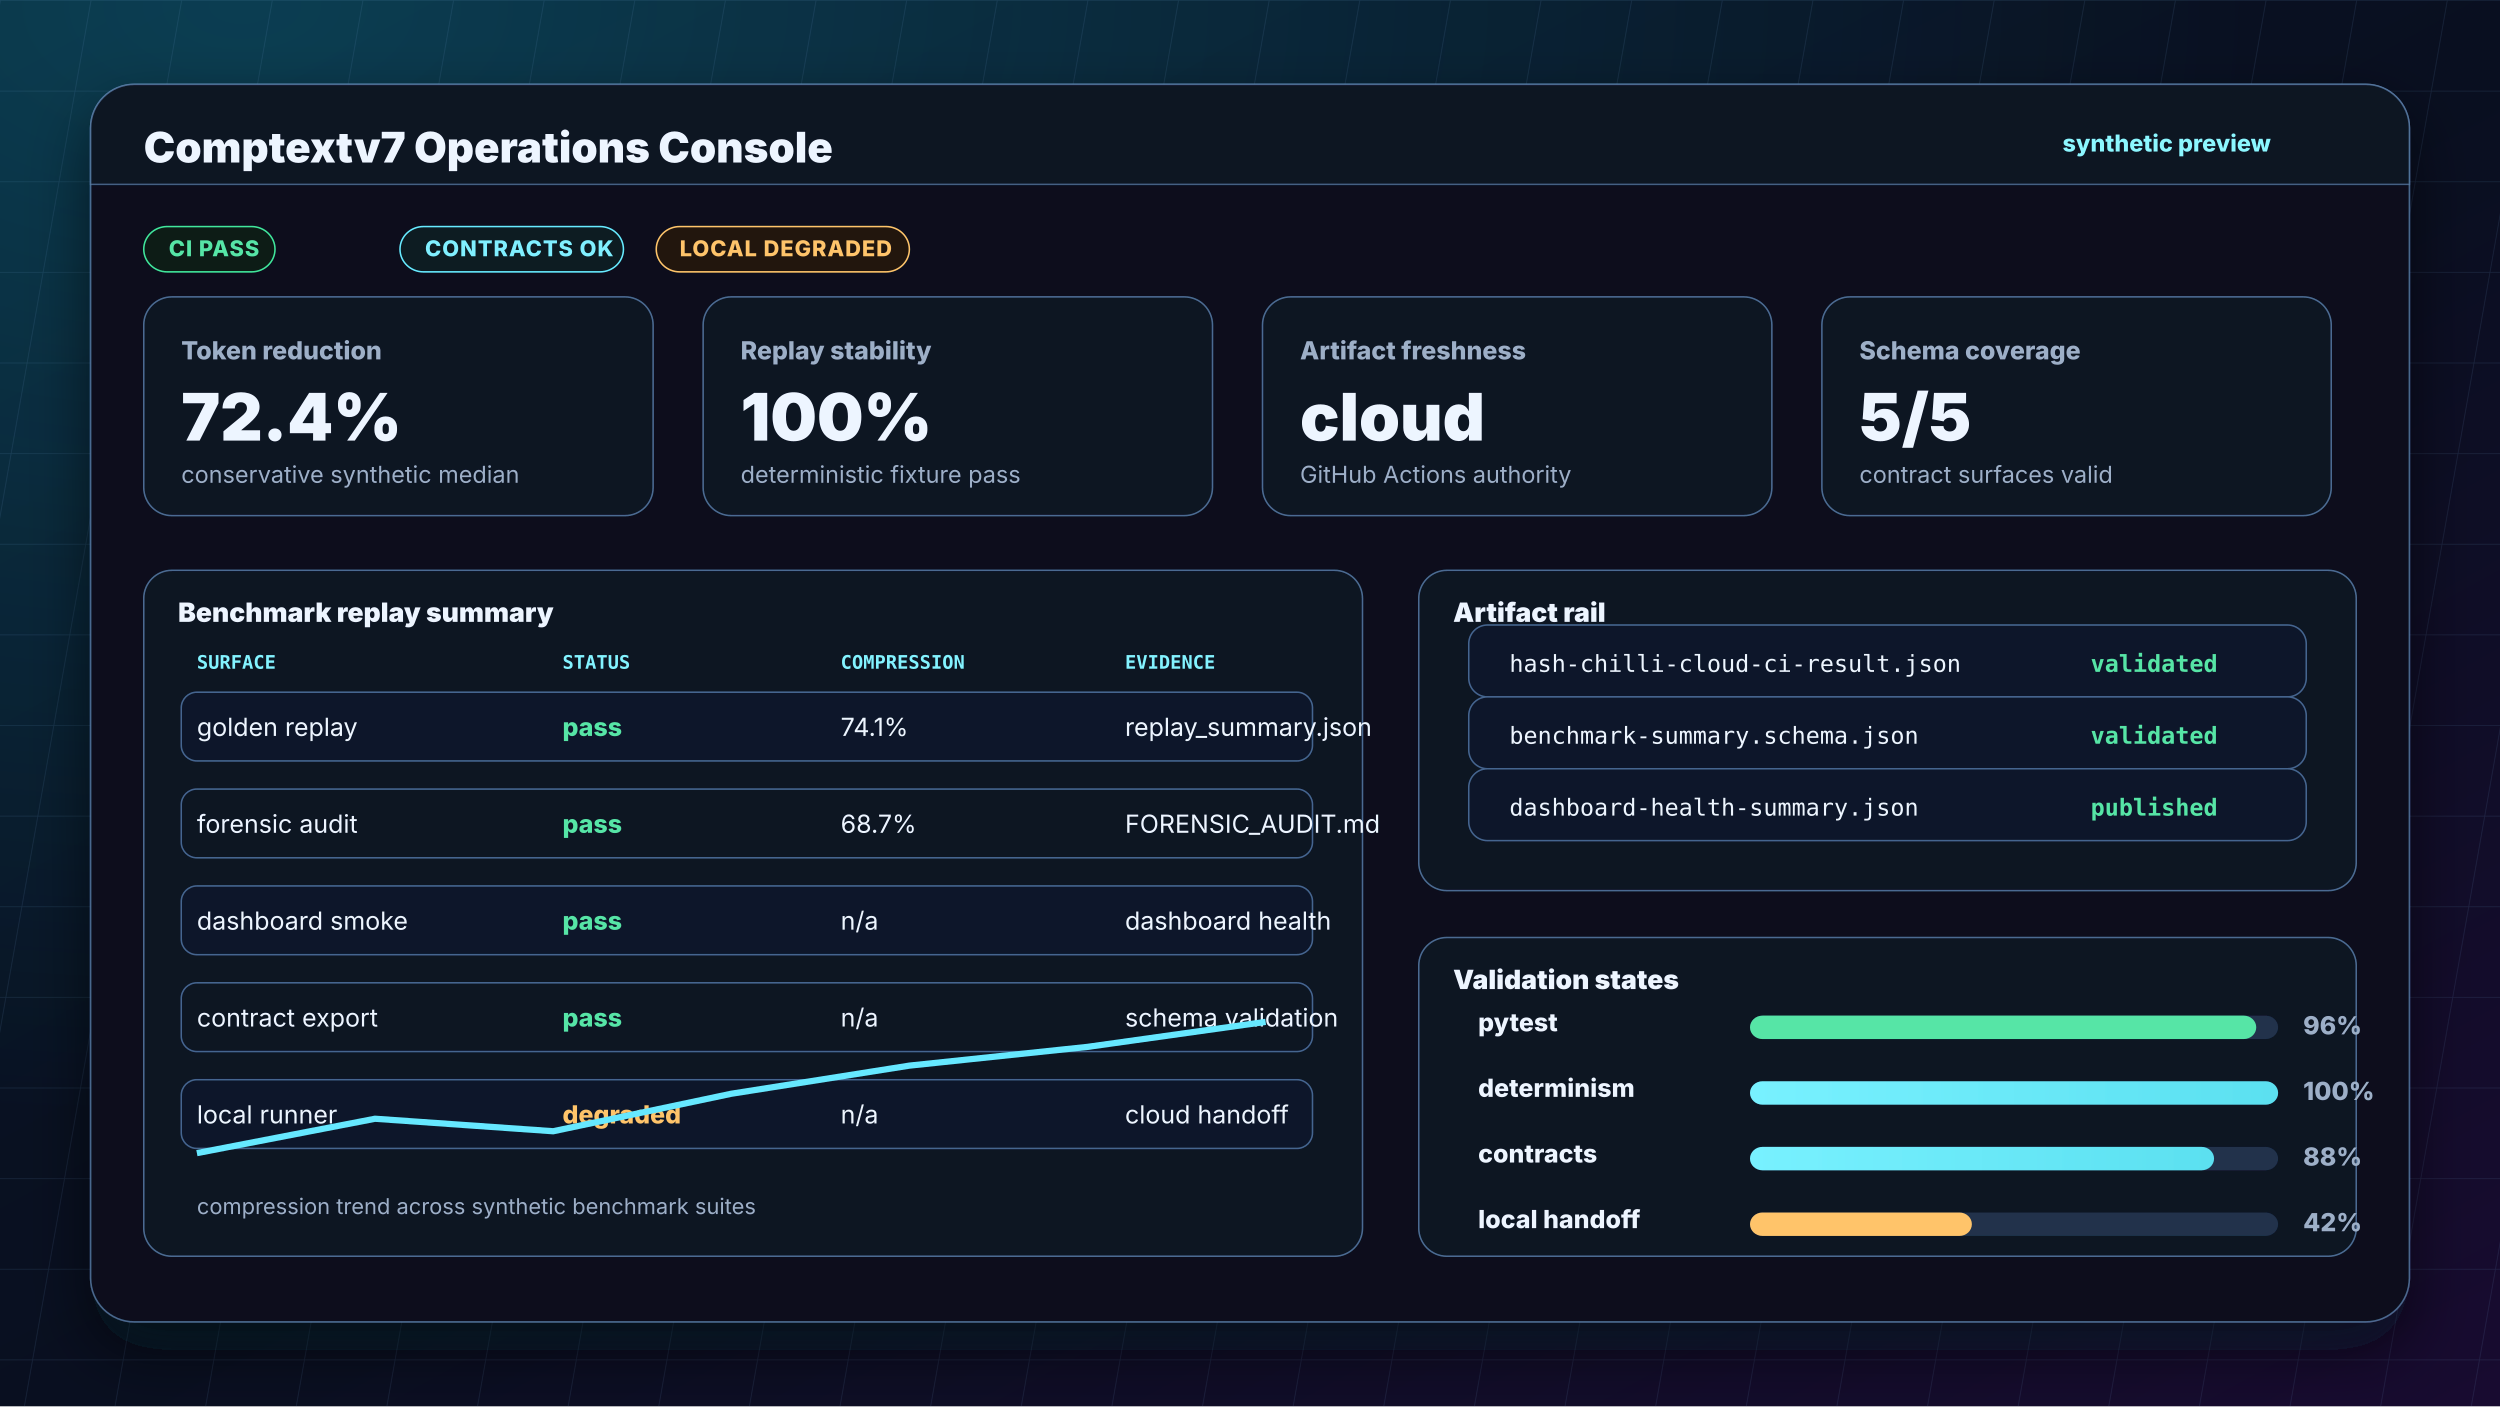
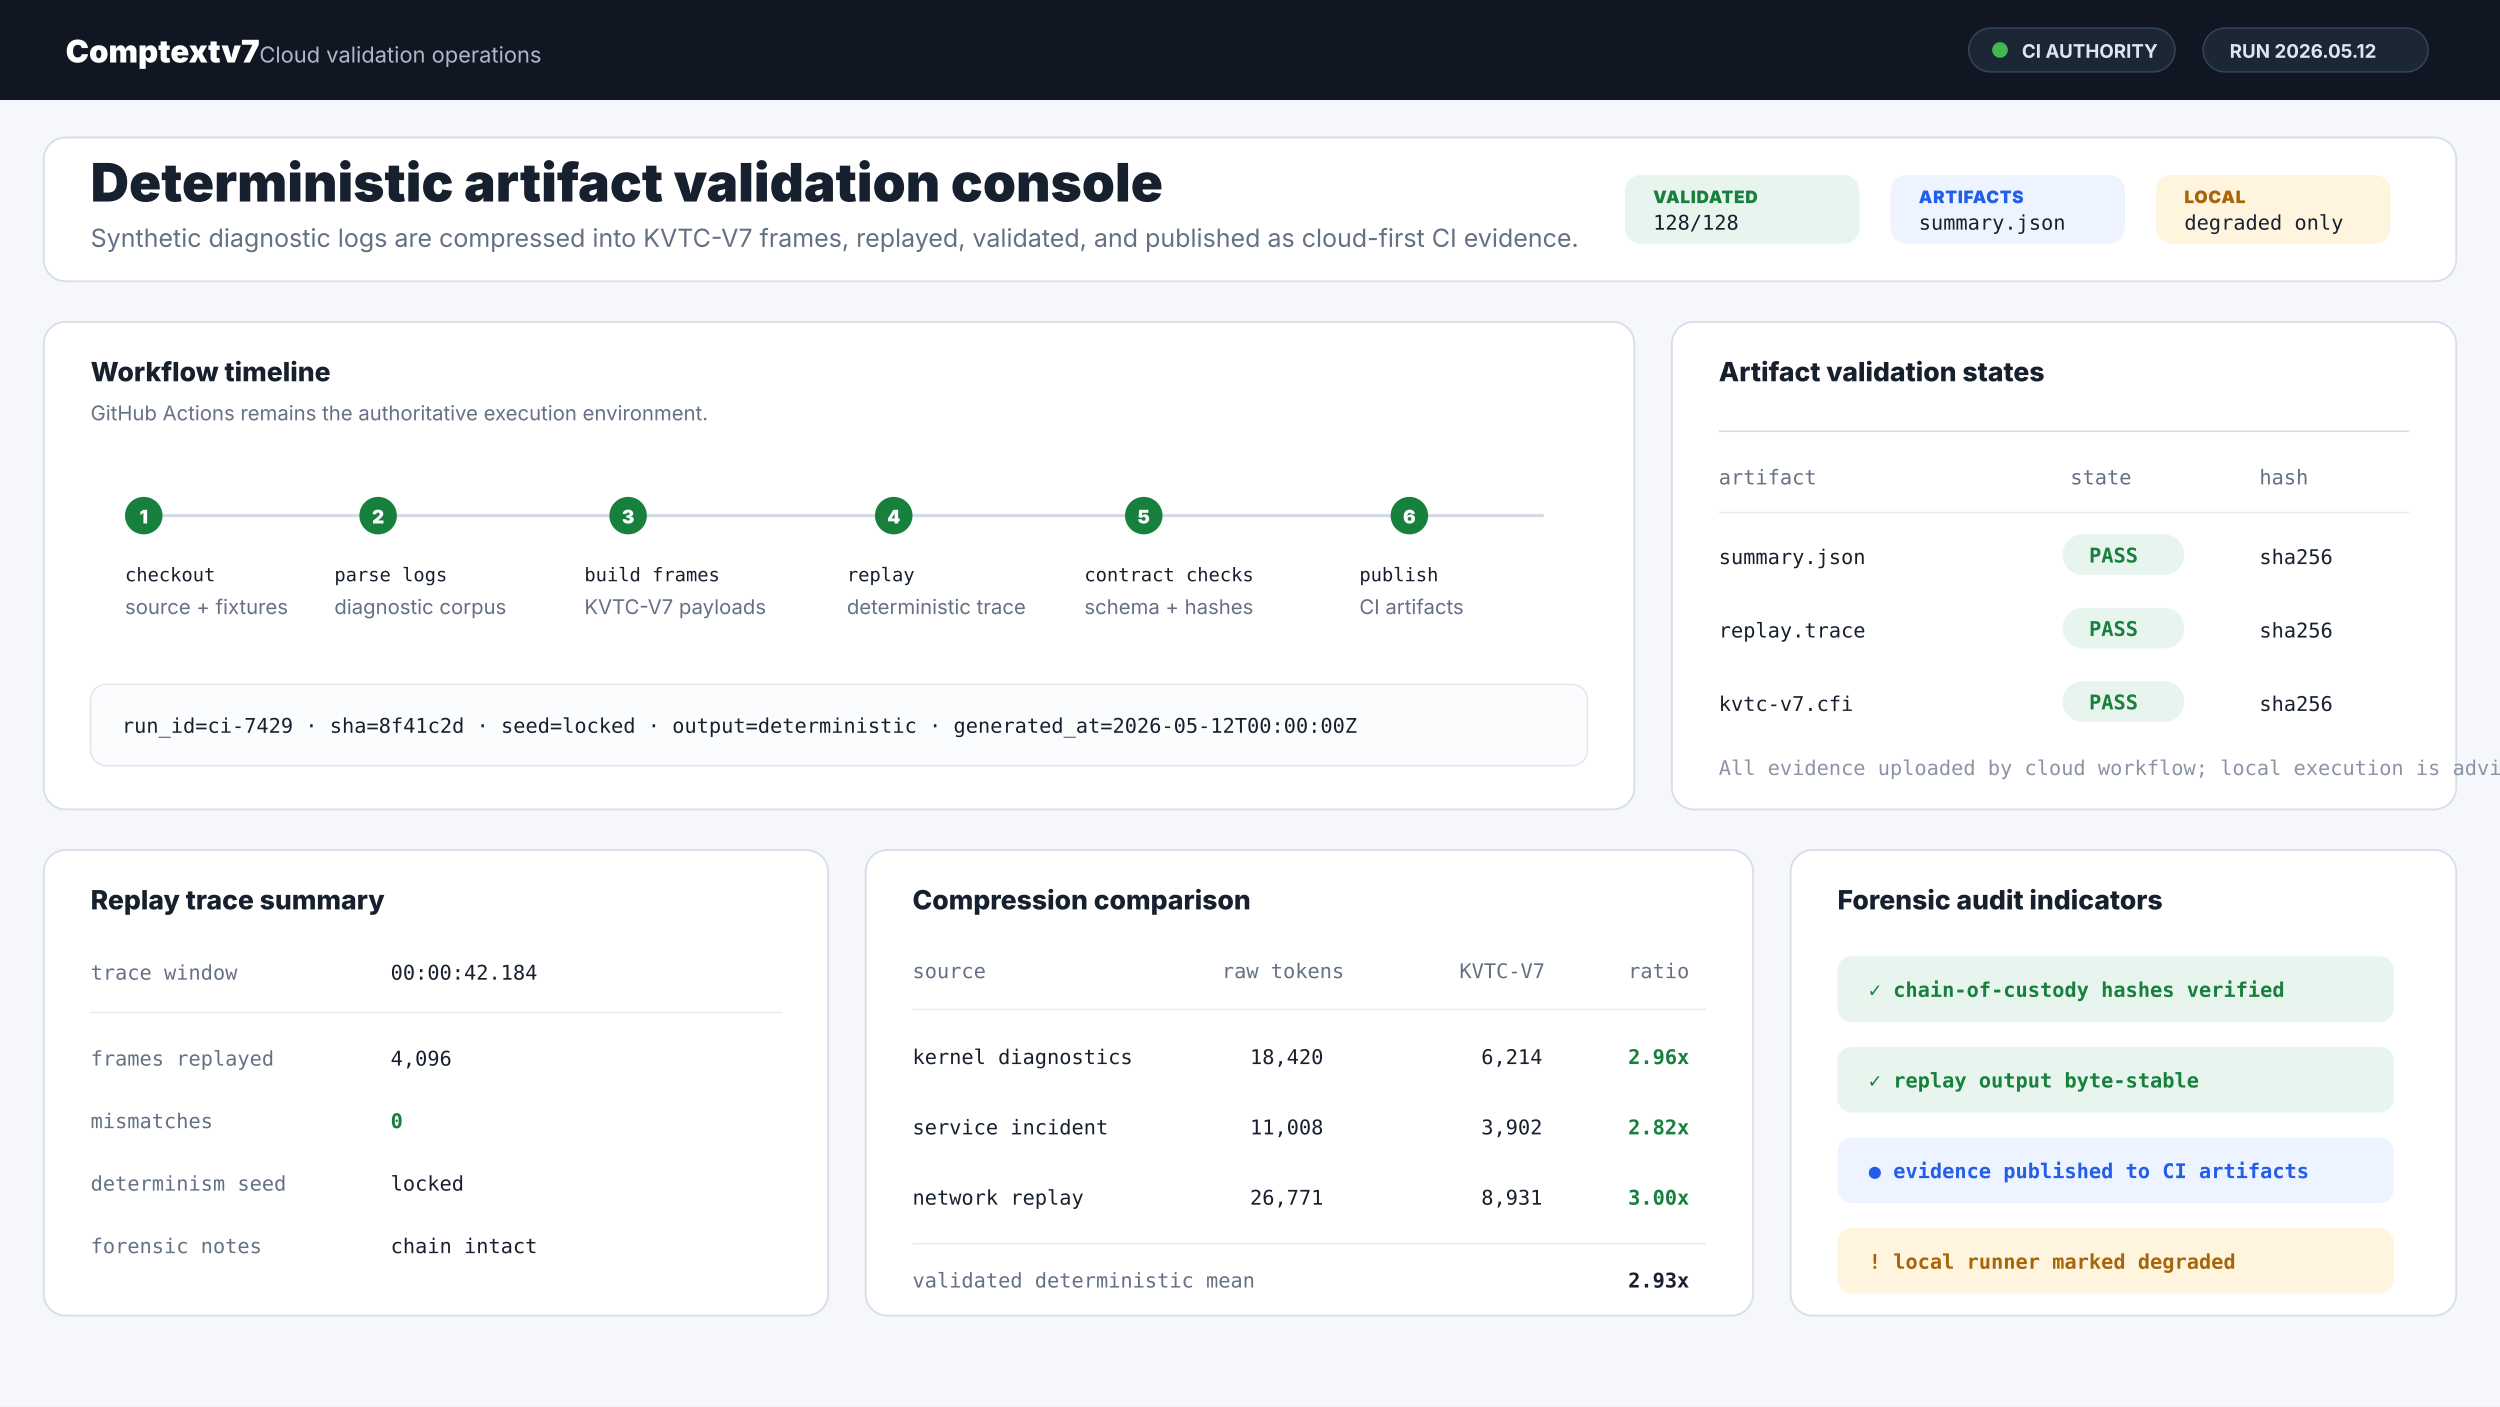
<svg xmlns="http://www.w3.org/2000/svg" width="1600" height="900" viewBox="0 0 1600 900" role="img" aria-labelledby="title desc">
  <defs>
-     <linearGradient id="bg" x1="0" y1="0" x2="1" y2="1">
-       <stop offset="0" stop-color="#071827" />
-       <stop offset=".52" stop-color="#090f20" />
-       <stop offset="1" stop-color="#180b30" />
-     </linearGradient>
-     <radialGradient id="cyan" cx="10%" cy="0" r="80%">
-       <stop offset="0" stop-color="#1ad8ff" stop-opacity=".2" />
-       <stop offset="1" stop-color="#1ad8ff" stop-opacity="0" />
-     </radialGradient>
-     <pattern id="grid" width="58" height="58" patternUnits="userSpaceOnUse" patternTransform="skewX(-10)">
-       <path d="M58 0H0V58" fill="none" stroke="#75a7d8" stroke-opacity=".14" />
-     </pattern>
-     <filter id="shadow" x="-20%" y="-20%" width="140%" height="150%">
-       <feDropShadow dx="0" dy="18" stdDeviation="20" flood-color="#000814" flood-opacity=".55" />
-     </filter>
-     <linearGradient id="bar" x1="0" x2="1">
-       <stop offset="0" stop-color="#78f1ff" />
-       <stop offset="1" stop-color="#5be0f0" />
-     </linearGradient>
-     <style>.sans{font-family:Inter,ui-sans-serif,system-ui,-apple-system,BlinkMacSystemFont,"Segoe UI",sans-serif}.mono{font-family:"SFMono-Regular","JetBrains Mono",Consolas,monospace}.panel{fill:#070e1c;stroke:#5f83ae;stroke-opacity:.75}.card{fill:#0b1323;stroke:#6188b6;stroke-opacity:.76}.muted{fill:#9dafc7}.text{fill:#edf5ff}.cyan{fill:#80efff}.ok{fill:#57e5a6}.warn{fill:#ffc46a}</style>
+     <style>
+       .sans{font-family:Inter,ui-sans-serif,system-ui,-apple-system,BlinkMacSystemFont,"Segoe UI",sans-serif}
+       .mono{font-family:"SFMono-Regular","JetBrains Mono",Consolas,monospace}
+       .bg{fill:#f5f7fa}.panel{fill:#ffffff;stroke:#d8dee8;stroke-width:1.2}.panel-soft{fill:#fbfcfe;stroke:#d8dee8;stroke-width:1.2}
+       .ink{fill:#17202e}.muted{fill:#647084}.subtle{fill:#8a94a6}.line{stroke:#d8dee8;stroke-width:1}.rule{stroke:#e8ecf2;stroke-width:1}
+       .green{fill:#17803d}.green-bg{fill:#e8f5ee}.amber{fill:#a86408}.amber-bg{fill:#fff5df}.red{fill:#b42318}.red-bg{fill:#feeceb}.blue{fill:#235ee8}.blue-bg{fill:#edf3ff}
+       .chip{font-size:13px;font-weight:750;letter-spacing:.3px}.h1{font-size:34px;font-weight:850}.h2{font-size:17px;font-weight:800}.small{font-size:13px}.micro{font-size:11px;letter-spacing:.45px}.mono12{font-size:12px}.mono13{font-size:13px}
+     </style>
  </defs>
-   <rect width="1600" height="900" fill="url(#bg)" />
-   <rect width="1600" height="900" fill="url(#cyan)" />
-   <rect width="1600" height="900" fill="url(#grid)" />
-   <g filter="url(#shadow)" class="sans">
-     <rect x="58" y="54" width="1484" height="792" rx="28" class="panel" />
-     <path d="M86 54h1428a28 28 0 0 1 28 28v36H58V82a28 28 0 0 1 28-28Z" fill="#0b1323" stroke="#5f83ae" stroke-opacity=".7" />
-     <text x="92" y="104" font-size="27" font-weight="850" class="text">Comptextv7 Operations Console</text>
-     <text x="1320" y="97" font-size="15" font-weight="800" fill="#8cf7ff">synthetic preview</text>
-     <g font-size="14" font-weight="800" letter-spacing=".6">
-       <rect x="92" y="145" width="84" height="29" rx="15" fill="#071a18" stroke="#42e69b" />
-       <text x="108" y="164" class="ok">CI PASS</text>
-       <rect x="256" y="145" width="143" height="29" rx="15" fill="#071a22" stroke="#68eaff" />
-       <text x="272" y="164" class="cyan">CONTRACTS OK</text>
-       <rect x="420" y="145" width="162" height="29" rx="15" fill="#201611" stroke="#ffc46a" />
-       <text x="435" y="164" class="warn">LOCAL DEGRADED</text>
+   <rect width="1600" height="900" class="bg" />
+   <rect x="0" y="0" width="1600" height="64" fill="#101723" />
+   <g class="sans">
+     <text x="42" y="40" fill="#ffffff" font-size="20" font-weight="850">Comptextv7</text>
+     <text x="166" y="40" fill="#aeb7c7" font-size="14">Cloud validation operations</text>
+     <rect x="1260" y="18" width="132" height="28" rx="14" fill="#1c2736" stroke="#344258" />
+     <circle cx="1280" cy="32" r="5" fill="#3fb950" />
+     <text x="1294" y="37" fill="#dfe6f3" font-size="12" font-weight="750">CI AUTHORITY</text>
+     <rect x="1410" y="18" width="144" height="28" rx="14" fill="#1c2736" stroke="#344258" />
+     <text x="1427" y="37" fill="#dfe6f3" font-size="12" font-weight="750">RUN 2026.05.12</text>
+   </g>
+   <g class="sans">
+     <rect x="28" y="88" width="1544" height="92" rx="14" class="panel" />
+     <text x="58" y="129" class="ink h1">Deterministic artifact validation console</text>
+     <text x="58" y="158" class="muted" font-size="16">Synthetic diagnostic logs are compressed into KVTC-V7 frames, replayed, validated, and published as cloud-first CI evidence.</text>
+     <g transform="translate(1040 112)">
+       <rect width="150" height="44" rx="10" class="green-bg" />
+       <text x="18" y="18" class="micro green" font-weight="850">VALIDATED</text>
+       <text x="18" y="35" class="mono mono13 ink">128/128</text>
    </g>
-     <g>
-       <g transform="translate(92 190)">
-         <rect width="326" height="140" rx="18" class="card" />
-         <text x="24" y="40" font-size="16" font-weight="800" class="muted">Token reduction</text>
-         <text x="24" y="92" font-size="42" font-weight="850" class="text">72.4%</text>
-         <text x="24" y="119" font-size="15" class="muted">conservative synthetic median</text>
-       </g>
-       <g transform="translate(450 190)">
-         <rect width="326" height="140" rx="18" class="card" />
-         <text x="24" y="40" font-size="16" font-weight="800" class="muted">Replay stability</text>
-         <text x="24" y="92" font-size="42" font-weight="850" class="text">100%</text>
-         <text x="24" y="119" font-size="15" class="muted">deterministic fixture pass</text>
-       </g>
-       <g transform="translate(808 190)">
-         <rect width="326" height="140" rx="18" class="card" />
-         <text x="24" y="40" font-size="16" font-weight="800" class="muted">Artifact freshness</text>
-         <text x="24" y="92" font-size="42" font-weight="850" class="text">cloud</text>
-         <text x="24" y="119" font-size="15" class="muted">GitHub Actions authority</text>
-       </g>
-       <g transform="translate(1166 190)">
-         <rect width="326" height="140" rx="18" class="card" />
-         <text x="24" y="40" font-size="16" font-weight="800" class="muted">Schema coverage</text>
-         <text x="24" y="92" font-size="42" font-weight="850" class="text">5/5</text>
-         <text x="24" y="119" font-size="15" class="muted">contract surfaces valid</text>
-       </g>
+     <g transform="translate(1210 112)">
+       <rect width="150" height="44" rx="10" class="blue-bg" />
+       <text x="18" y="18" class="micro blue" font-weight="850">ARTIFACTS</text>
+       <text x="18" y="35" class="mono mono13 ink">summary.json</text>
    </g>
-     <g transform="translate(92 365)">
-       <rect width="780" height="439" rx="18" class="card" />
-       <text x="22" y="33" font-size="17" font-weight="850" class="text">Benchmark replay summary</text>
-       <g class="mono" font-size="12" font-weight="800" fill="#83f3ff">
-         <text x="34" y="63">SURFACE</text>
-         <text x="268" y="63">STATUS</text>
-         <text x="446" y="63">COMPRESSION</text>
-         <text x="628" y="63">EVIDENCE</text>
-       </g>
-       <g font-size="16">
-         <g transform="translate(24 78)">
-           <rect width="724" height="44" rx="10" fill="#0d1729" stroke="#45658f" />
-           <text x="10" y="28" class="text">golden replay</text>
-           <text x="244" y="28" class="ok" font-weight="800">pass</text>
-           <text x="422" y="28" class="text">74.1%</text>
-           <text x="604" y="28" class="text">replay_summary.json</text>
-         </g>
-         <g transform="translate(24 140)">
-           <rect width="724" height="44" rx="10" fill="#0a1324" stroke="#45658f" />
-           <text x="10" y="28" class="text">forensic audit</text>
-           <text x="244" y="28" class="ok" font-weight="800">pass</text>
-           <text x="422" y="28" class="text">68.7%</text>
-           <text x="604" y="28" class="text">FORENSIC_AUDIT.md</text>
-         </g>
-         <g transform="translate(24 202)">
-           <rect width="724" height="44" rx="10" fill="#0d1729" stroke="#45658f" />
-           <text x="10" y="28" class="text">dashboard smoke</text>
-           <text x="244" y="28" class="ok" font-weight="800">pass</text>
-           <text x="422" y="28" class="text">n/a</text>
-           <text x="604" y="28" class="text">dashboard health</text>
-         </g>
-         <g transform="translate(24 264)">
-           <rect width="724" height="44" rx="10" fill="#0a1324" stroke="#45658f" />
-           <text x="10" y="28" class="text">contract export</text>
-           <text x="244" y="28" class="ok" font-weight="800">pass</text>
-           <text x="422" y="28" class="text">n/a</text>
-           <text x="604" y="28" class="text">schema validation</text>
-         </g>
-         <g transform="translate(24 326)">
-           <rect width="724" height="44" rx="10" fill="#0d1729" stroke="#45658f" />
-           <text x="10" y="28" class="text">local runner</text>
-           <text x="244" y="28" class="warn" font-weight="800">degraded</text>
-           <text x="422" y="28" class="text">n/a</text>
-           <text x="604" y="28" class="text">cloud handoff</text>
-         </g>
-       </g>
-       <polyline points="34,373 148,351 262,359 376,335 490,317 604,305 718,289" fill="none" stroke="#66e8ff" stroke-width="4" />
-       <text x="34" y="412" font-size="14" class="muted">compression trend across synthetic benchmark suites</text>
+     <g transform="translate(1380 112)">
+       <rect width="150" height="44" rx="10" class="amber-bg" />
+       <text x="18" y="18" class="micro amber" font-weight="850">LOCAL</text>
+       <text x="18" y="35" class="mono mono13 ink">degraded only</text>
    </g>
-     <g transform="translate(908 365)">
-       <rect width="600" height="205" rx="18" class="card" />
-       <text x="22" y="33" font-size="17" font-weight="850" class="text">Artifact rail</text>
-       <g class="mono" font-size="15">
-         <g transform="translate(32 35)">
-           <rect width="536" height="46" rx="12" fill="#0d1729" stroke="#45658f" />
-           <text x="26" y="30" class="text">hash-chilli-cloud-ci-result.json</text>
-           <text x="398" y="30" class="ok" font-weight="800">validated</text>
-         </g>
-         <g transform="translate(32 81)">
-           <rect width="536" height="46" rx="12" fill="#0d1729" stroke="#45658f" />
-           <text x="26" y="30" class="text">benchmark-summary.schema.json</text>
-           <text x="398" y="30" class="ok" font-weight="800">validated</text>
-         </g>
-         <g transform="translate(32 127)">
-           <rect width="536" height="46" rx="12" fill="#0d1729" stroke="#45658f" />
-           <text x="26" y="30" class="text">dashboard-health-summary.json</text>
-           <text x="398" y="30" class="ok" font-weight="800">published</text>
-         </g>
-       </g>
+   </g>
+   <g class="sans">
+     <rect x="28" y="206" width="1018" height="312" rx="14" class="panel" />
+     <text x="58" y="244" class="h2 ink">Workflow timeline</text>
+     <text x="58" y="269" class="small muted">GitHub Actions remains the authoritative execution environment.</text>
+     <line x1="92" y1="330" x2="988" y2="330" stroke="#d4dbe7" stroke-width="2" />
+     <g transform="translate(92 305)">
+       <circle cx="0" cy="25" r="12" fill="#17803d" />
+       <text x="0" y="30" text-anchor="middle" fill="#fff" font-size="12" font-weight="900">1</text>
+       <text x="-12" y="67" class="mono mono12 ink">checkout</text>
+       <text x="-12" y="88" class="small muted">source + fixtures</text>
    </g>
-     <g transform="translate(908 600)">
-       <rect width="600" height="204" rx="18" class="card" />
-       <text x="22" y="33" font-size="17" font-weight="850" class="text">Validation states</text>
-       <g font-size="16" font-weight="800">
-         <text x="38" y="60" class="text">pytest</text>
-         <rect x="212" y="50" width="338" height="15" rx="8" fill="#20324c" />
-         <rect x="212" y="50" width="324" height="15" rx="8" fill="#57e5a6" />
-         <text x="566" y="62" class="muted">96%</text>
-         <text x="38" y="102" class="text">determinism</text>
-         <rect x="212" y="92" width="338" height="15" rx="8" fill="#20324c" />
-         <rect x="212" y="92" width="338" height="15" rx="8" fill="url(#bar)" />
-         <text x="566" y="104" class="muted">100%</text>
-         <text x="38" y="144" class="text">contracts</text>
-         <rect x="212" y="134" width="338" height="15" rx="8" fill="#20324c" />
-         <rect x="212" y="134" width="297" height="15" rx="8" fill="url(#bar)" />
-         <text x="566" y="146" class="muted">88%</text>
-         <text x="38" y="186" class="text">local handoff</text>
-         <rect x="212" y="176" width="338" height="15" rx="8" fill="#20324c" />
-         <rect x="212" y="176" width="142" height="15" rx="8" fill="#ffc46a" />
-         <text x="566" y="188" class="muted">42%</text>
-       </g>
+     <g transform="translate(242 305)">
+       <circle cx="0" cy="25" r="12" fill="#17803d" />
+       <text x="0" y="30" text-anchor="middle" fill="#fff" font-size="12" font-weight="900">2</text>
+       <text x="-28" y="67" class="mono mono12 ink">parse logs</text>
+       <text x="-28" y="88" class="small muted">diagnostic corpus</text>
+     </g>
+     <g transform="translate(402 305)">
+       <circle cx="0" cy="25" r="12" fill="#17803d" />
+       <text x="0" y="30" text-anchor="middle" fill="#fff" font-size="12" font-weight="900">3</text>
+       <text x="-28" y="67" class="mono mono12 ink">build frames</text>
+       <text x="-28" y="88" class="small muted">KVTC-V7 payloads</text>
+     </g>
+     <g transform="translate(572 305)">
+       <circle cx="0" cy="25" r="12" fill="#17803d" />
+       <text x="0" y="30" text-anchor="middle" fill="#fff" font-size="12" font-weight="900">4</text>
+       <text x="-30" y="67" class="mono mono12 ink">replay</text>
+       <text x="-30" y="88" class="small muted">deterministic trace</text>
+     </g>
+     <g transform="translate(732 305)">
+       <circle cx="0" cy="25" r="12" fill="#17803d" />
+       <text x="0" y="30" text-anchor="middle" fill="#fff" font-size="12" font-weight="900">5</text>
+       <text x="-38" y="67" class="mono mono12 ink">contract checks</text>
+       <text x="-38" y="88" class="small muted">schema + hashes</text>
+     </g>
+     <g transform="translate(902 305)">
+       <circle cx="0" cy="25" r="12" fill="#17803d" />
+       <text x="0" y="30" text-anchor="middle" fill="#fff" font-size="12" font-weight="900">6</text>
+       <text x="-32" y="67" class="mono mono12 ink">publish</text>
+       <text x="-32" y="88" class="small muted">CI artifacts</text>
+     </g>
+     <rect x="58" y="438" width="958" height="52" rx="10" fill="#fbfcfe" stroke="#e1e6ef" />
+     <text x="78" y="469" class="mono mono13 ink">run_id=ci-7429 · sha=8f41c2d · seed=locked · output=deterministic · generated_at=2026-05-12T00:00:00Z</text>
+   </g>
+   <g class="sans">
+     <rect x="1070" y="206" width="502" height="312" rx="14" class="panel" />
+     <text x="1100" y="244" class="h2 ink">Artifact validation states</text>
+     <line x1="1100" y1="276" x2="1542" y2="276" class="line" />
+     <g class="mono mono13">
+       <text x="1100" y="310" class="muted">artifact</text>
+       <text x="1325" y="310" class="muted">state</text>
+       <text x="1446" y="310" class="muted">hash</text>
+       <line x1="1100" y1="328" x2="1542" y2="328" class="rule" />
+       <text x="1100" y="361" class="ink">summary.json</text>
+       <rect x="1320" y="342" width="78" height="26" rx="13" class="green-bg" />
+       <text x="1337" y="360" class="green" font-weight="800">PASS</text>
+       <text x="1446" y="361" class="ink">sha256</text>
+       <text x="1100" y="408" class="ink">replay.trace</text>
+       <rect x="1320" y="389" width="78" height="26" rx="13" class="green-bg" />
+       <text x="1337" y="407" class="green" font-weight="800">PASS</text>
+       <text x="1446" y="408" class="ink">sha256</text>
+       <text x="1100" y="455" class="ink">kvtc-v7.cfi</text>
+       <rect x="1320" y="436" width="78" height="26" rx="13" class="green-bg" />
+       <text x="1337" y="454" class="green" font-weight="800">PASS</text>
+       <text x="1446" y="455" class="ink">sha256</text>
+       <text x="1100" y="496" class="subtle">All evidence uploaded by cloud workflow; local execution is advisory.</text>
+     </g>
+   </g>
+   <g class="sans">
+     <rect x="28" y="544" width="502" height="298" rx="14" class="panel" />
+     <text x="58" y="582" class="h2 ink">Replay trace summary</text>
+     <g class="mono mono13">
+       <text x="58" y="627" class="muted">trace window</text>
+       <text x="250" y="627" class="ink">00:00:42.184</text>
+       <line x1="58" y1="648" x2="500" y2="648" class="rule" />
+       <text x="58" y="682" class="muted">frames replayed</text>
+       <text x="250" y="682" class="ink">4,096</text>
+       <text x="58" y="722" class="muted">mismatches</text>
+       <text x="250" y="722" class="green" font-weight="850">0</text>
+       <text x="58" y="762" class="muted">determinism seed</text>
+       <text x="250" y="762" class="ink">locked</text>
+       <text x="58" y="802" class="muted">forensic notes</text>
+       <text x="250" y="802" class="ink">chain intact</text>
+     </g>
+   </g>
+   <g class="sans">
+     <rect x="554" y="544" width="568" height="298" rx="14" class="panel" />
+     <text x="584" y="582" class="h2 ink">Compression comparison</text>
+     <g class="mono mono13">
+       <text x="584" y="626" class="muted">source</text>
+       <text x="782" y="626" class="muted">raw tokens</text>
+       <text x="934" y="626" class="muted">KVTC-V7</text>
+       <text x="1042" y="626" class="muted">ratio</text>
+       <line x1="584" y1="646" x2="1092" y2="646" class="rule" />
+       <text x="584" y="681" class="ink">kernel diagnostics</text>
+       <text x="800" y="681" class="ink">18,420</text>
+       <text x="948" y="681" class="ink">6,214</text>
+       <text x="1042" y="681" class="green" font-weight="850">2.96x</text>
+       <text x="584" y="726" class="ink">service incident</text>
+       <text x="800" y="726" class="ink">11,008</text>
+       <text x="948" y="726" class="ink">3,902</text>
+       <text x="1042" y="726" class="green" font-weight="850">2.82x</text>
+       <text x="584" y="771" class="ink">network replay</text>
+       <text x="800" y="771" class="ink">26,771</text>
+       <text x="948" y="771" class="ink">8,931</text>
+       <text x="1042" y="771" class="green" font-weight="850">3.00x</text>
+       <line x1="584" y1="796" x2="1092" y2="796" class="rule" />
+       <text x="584" y="824" class="muted">validated deterministic mean</text>
+       <text x="1042" y="824" class="ink" font-weight="850">2.93x</text>
+     </g>
+   </g>
+   <g class="sans">
+     <rect x="1146" y="544" width="426" height="298" rx="14" class="panel" />
+     <text x="1176" y="582" class="h2 ink">Forensic audit indicators</text>
+     <g class="mono mono13">
+       <rect x="1176" y="612" width="356" height="42" rx="9" class="green-bg" />
+       <text x="1196" y="638" class="green" font-weight="850">✓ chain-of-custody hashes verified</text>
+       <rect x="1176" y="670" width="356" height="42" rx="9" class="green-bg" />
+       <text x="1196" y="696" class="green" font-weight="850">✓ replay output byte-stable</text>
+       <rect x="1176" y="728" width="356" height="42" rx="9" class="blue-bg" />
+       <text x="1196" y="754" class="blue" font-weight="850">● evidence published to CI artifacts</text>
+       <rect x="1176" y="786" width="356" height="42" rx="9" class="amber-bg" />
+       <text x="1196" y="812" class="amber" font-weight="850">! local runner marked degraded</text>
    </g>
  </g>
</svg>
